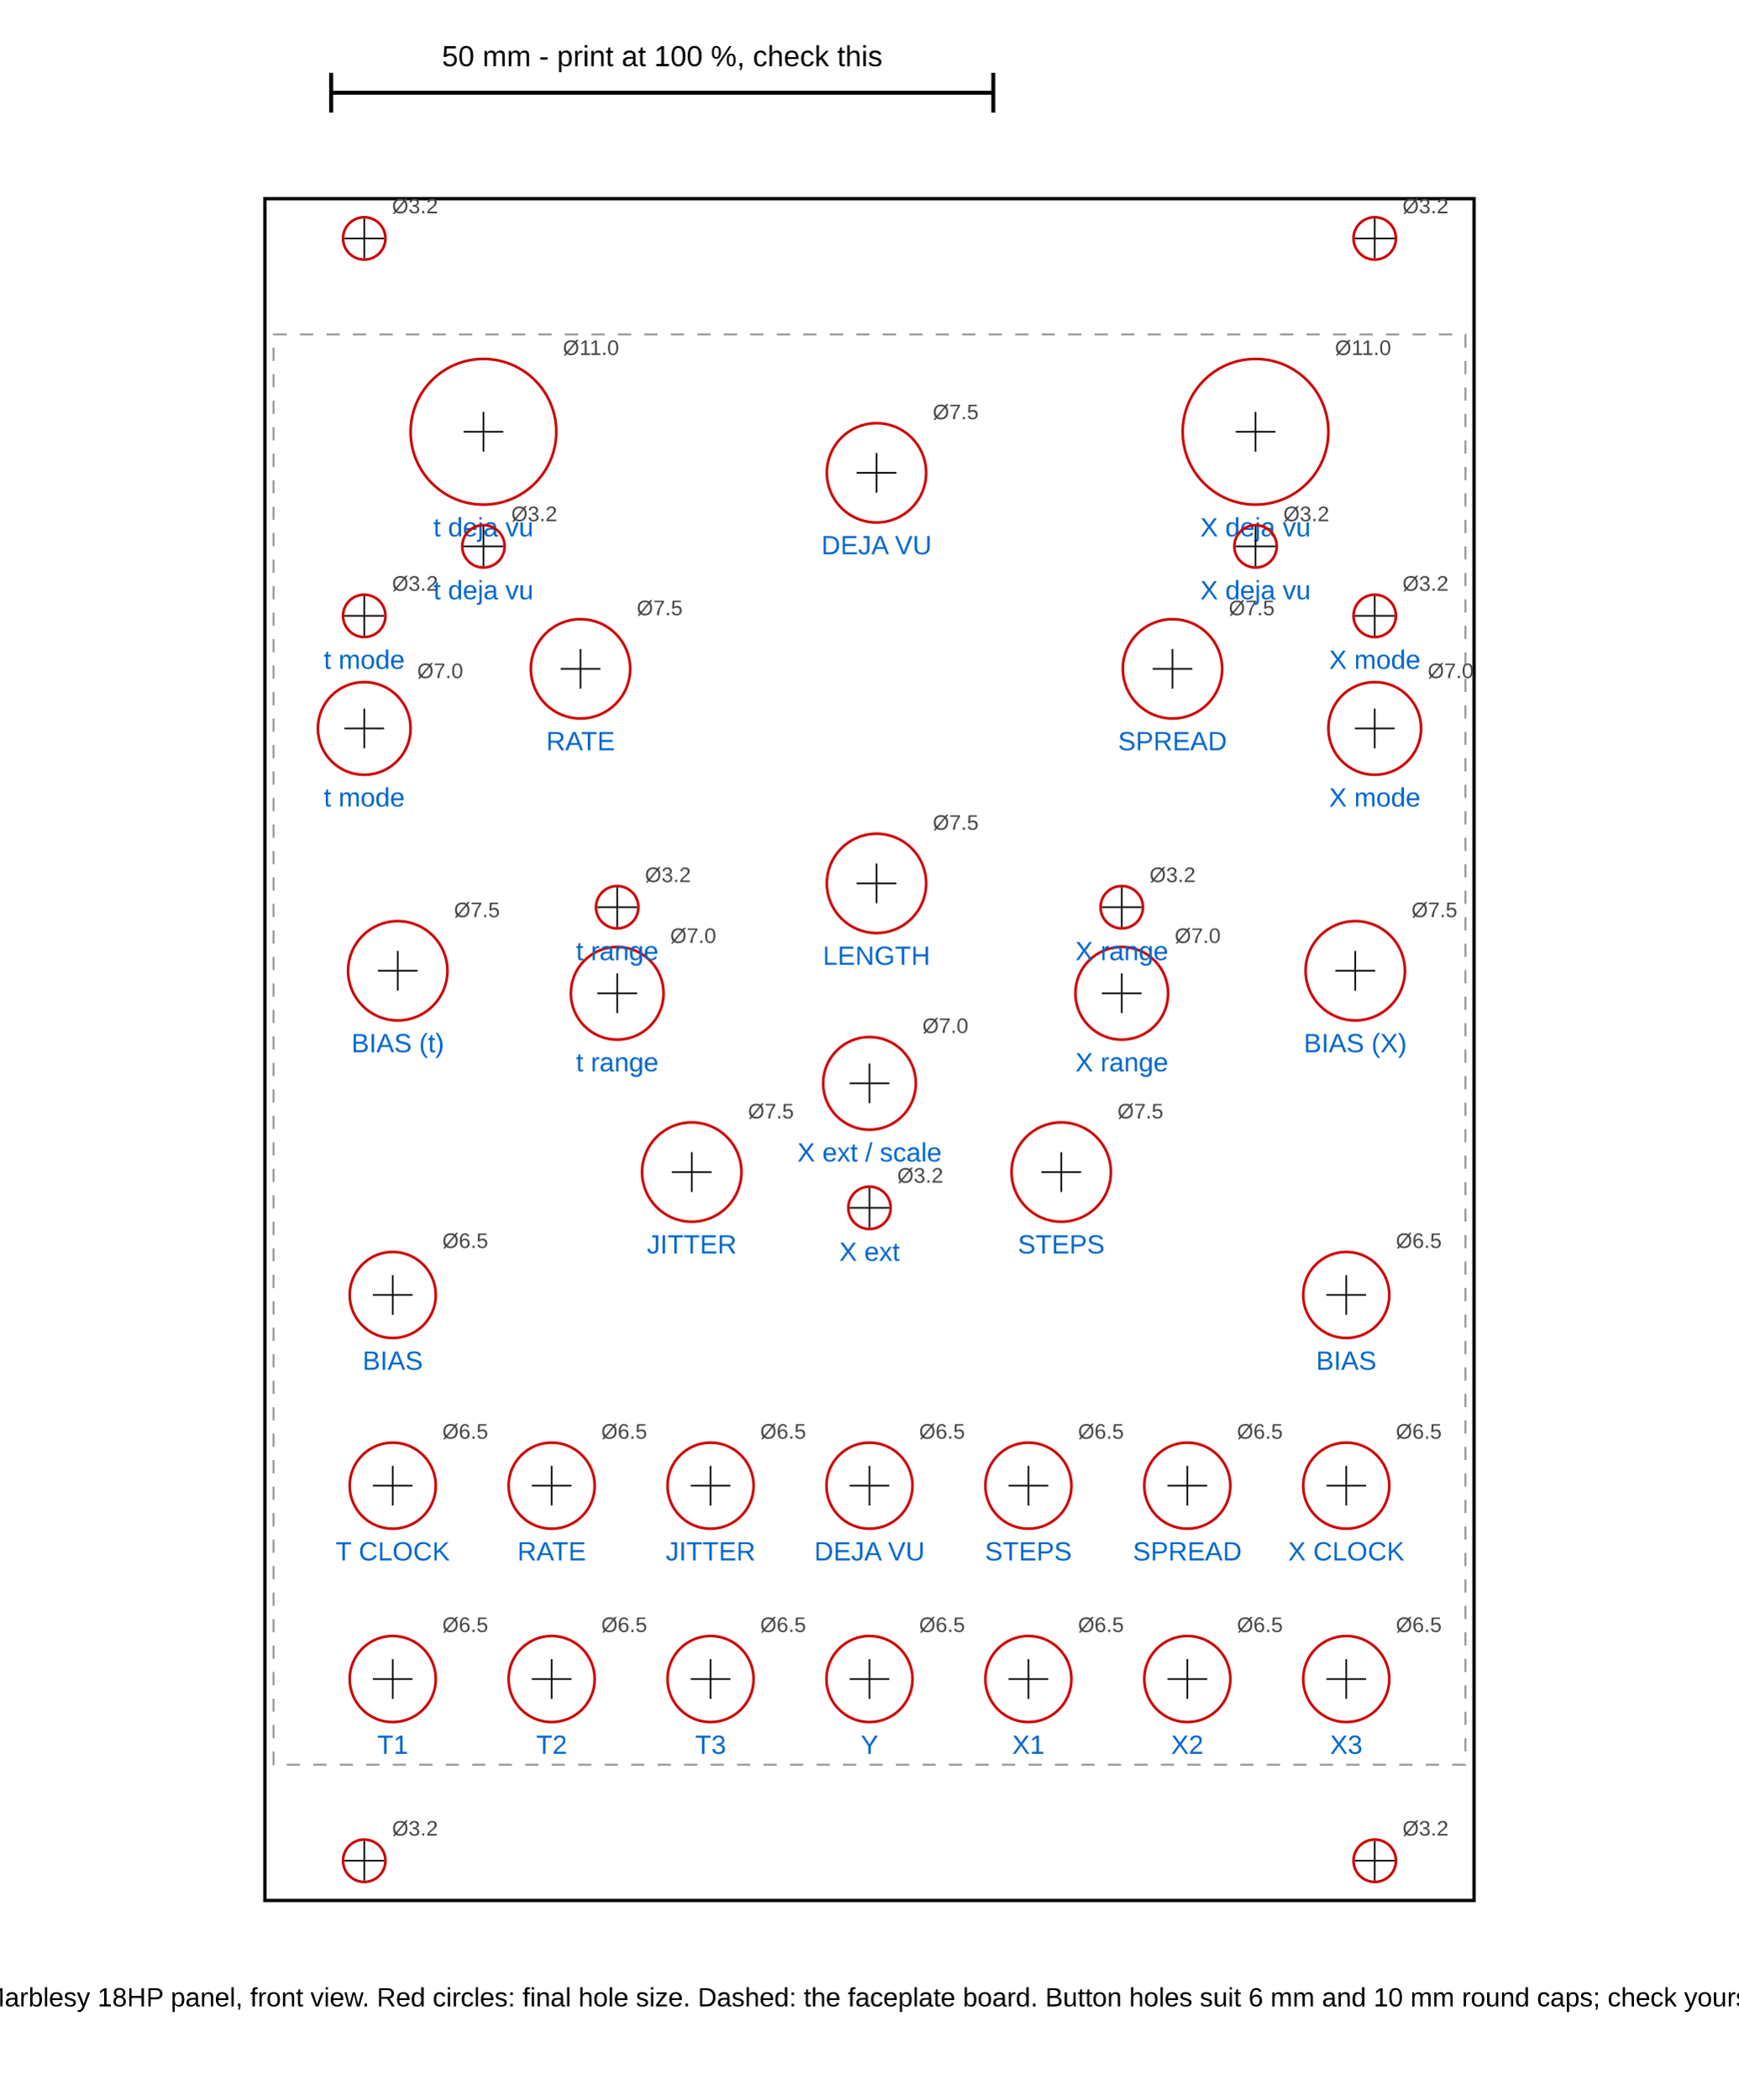
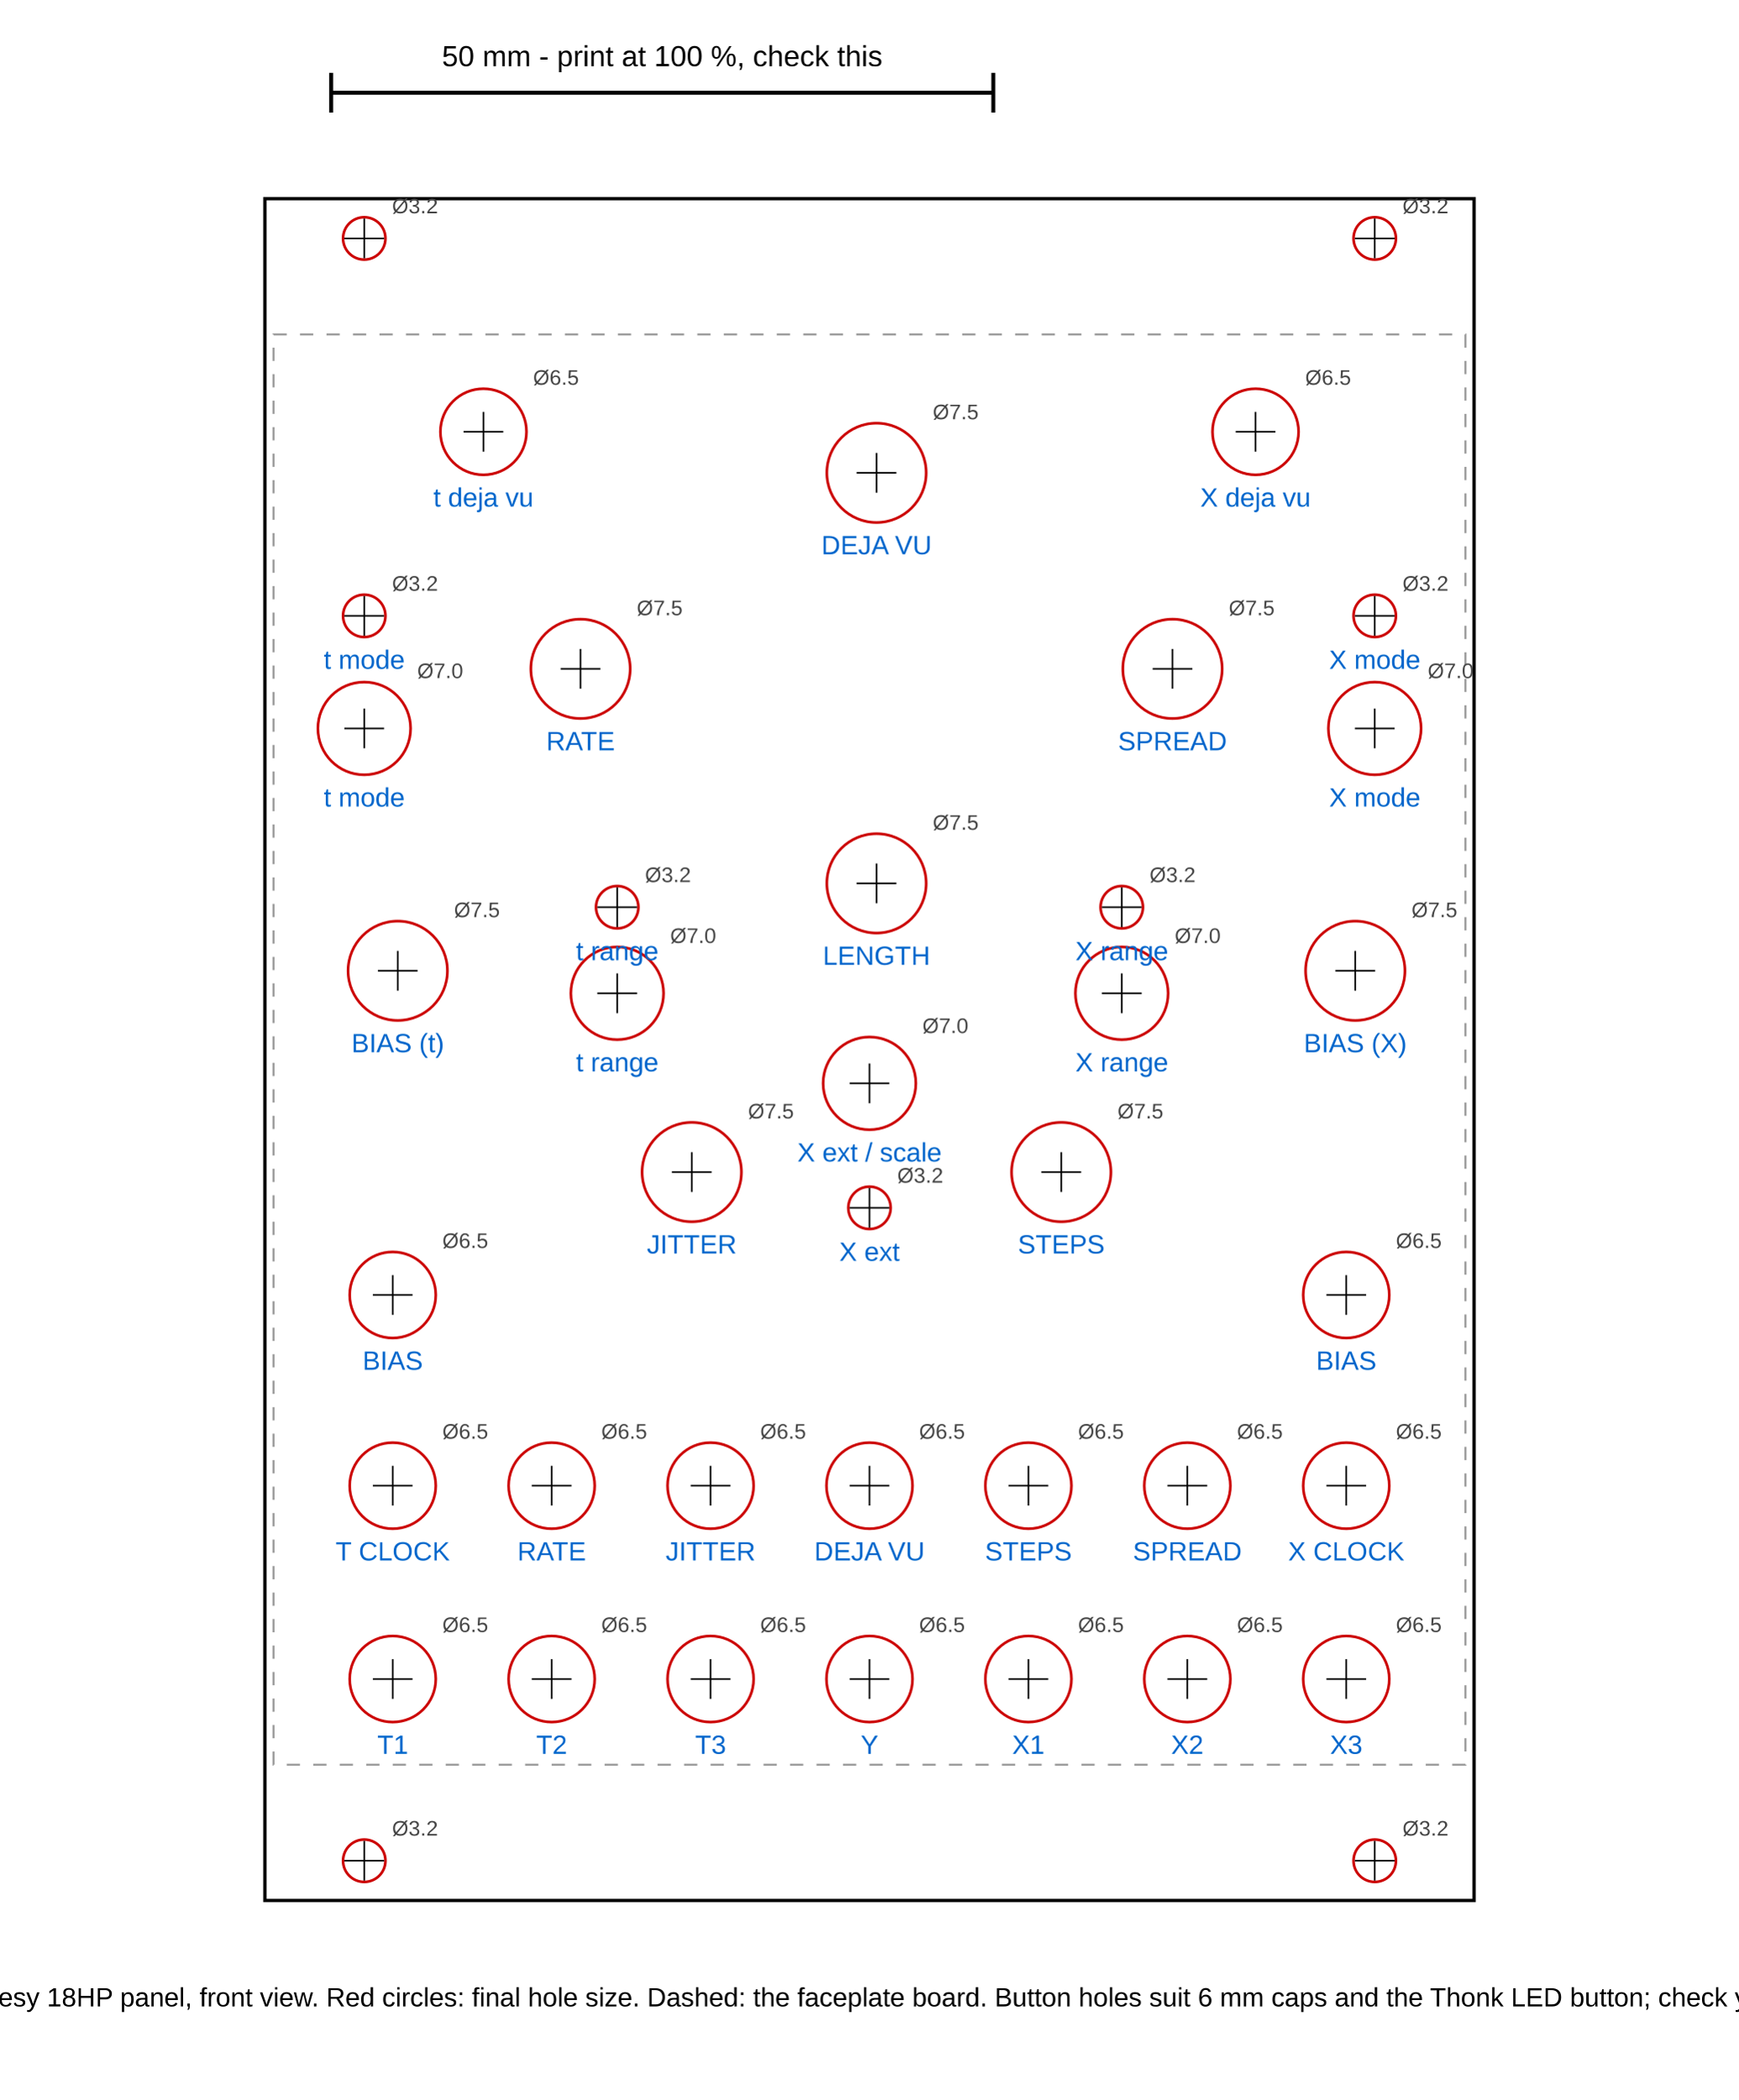
<svg xmlns="http://www.w3.org/2000/svg" width="131.3mm" height="158.5mm" viewBox="-20 -15 131.3 158.5">
  <style>text{font-family:Arial,Helvetica,sans-serif} .dim{font-size:1.6px;fill:#444} .lbl{font-size:2px;fill:#06c}</style>
  <rect x="0" y="0" width="91.3" height="128.5" fill="none" stroke="#000" stroke-width="0.25" />
  <rect x="0.65" y="10.25" width="90.0" height="108.0" fill="none" stroke="#999" stroke-width="0.15" stroke-dasharray="1,1" />
  <circle cx="9.65" cy="111.78" r="3.25" fill="none" stroke="#c00" stroke-width="0.2" />
  <line x1="8.15" y1="111.78" x2="11.15" y2="111.78" stroke="#000" stroke-width="0.12" />
  <line x1="9.65" y1="110.28" x2="9.65" y2="113.28" stroke="#000" stroke-width="0.12" />
  <text class="dim" x="13.40" y="108.23">Ø6.5</text>
  <text class="lbl" x="9.65" y="117.43" text-anchor="middle">T1</text>
  <circle cx="21.65" cy="111.78" r="3.25" fill="none" stroke="#c00" stroke-width="0.2" />
  <line x1="20.15" y1="111.78" x2="23.15" y2="111.78" stroke="#000" stroke-width="0.12" />
  <line x1="21.65" y1="110.28" x2="21.65" y2="113.28" stroke="#000" stroke-width="0.12" />
  <text class="dim" x="25.40" y="108.23">Ø6.5</text>
  <text class="lbl" x="21.65" y="117.43" text-anchor="middle">T2</text>
  <circle cx="33.65" cy="111.78" r="3.25" fill="none" stroke="#c00" stroke-width="0.2" />
  <line x1="32.15" y1="111.78" x2="35.15" y2="111.78" stroke="#000" stroke-width="0.12" />
  <line x1="33.65" y1="110.28" x2="33.65" y2="113.28" stroke="#000" stroke-width="0.12" />
  <text class="dim" x="37.40" y="108.23">Ø6.5</text>
  <text class="lbl" x="33.65" y="117.43" text-anchor="middle">T3</text>
  <circle cx="45.65" cy="111.78" r="3.25" fill="none" stroke="#c00" stroke-width="0.2" />
  <line x1="44.15" y1="111.78" x2="47.15" y2="111.78" stroke="#000" stroke-width="0.12" />
  <line x1="45.65" y1="110.28" x2="45.65" y2="113.28" stroke="#000" stroke-width="0.12" />
  <text class="dim" x="49.40" y="108.23">Ø6.5</text>
  <text class="lbl" x="45.65" y="117.43" text-anchor="middle">Y</text>
  <circle cx="57.65" cy="111.78" r="3.25" fill="none" stroke="#c00" stroke-width="0.2" />
  <line x1="56.15" y1="111.78" x2="59.15" y2="111.78" stroke="#000" stroke-width="0.12" />
  <line x1="57.65" y1="110.28" x2="57.65" y2="113.28" stroke="#000" stroke-width="0.12" />
  <text class="dim" x="61.40" y="108.23">Ø6.5</text>
  <text class="lbl" x="57.65" y="117.43" text-anchor="middle">X1</text>
  <circle cx="69.65" cy="111.78" r="3.25" fill="none" stroke="#c00" stroke-width="0.2" />
  <line x1="68.15" y1="111.78" x2="71.15" y2="111.78" stroke="#000" stroke-width="0.12" />
  <line x1="69.65" y1="110.28" x2="69.65" y2="113.28" stroke="#000" stroke-width="0.12" />
  <text class="dim" x="73.40" y="108.23">Ø6.5</text>
  <text class="lbl" x="69.65" y="117.43" text-anchor="middle">X2</text>
  <circle cx="81.65" cy="111.78" r="3.25" fill="none" stroke="#c00" stroke-width="0.2" />
  <line x1="80.15" y1="111.78" x2="83.15" y2="111.78" stroke="#000" stroke-width="0.12" />
  <line x1="81.65" y1="110.28" x2="81.65" y2="113.28" stroke="#000" stroke-width="0.12" />
  <text class="dim" x="85.40" y="108.23">Ø6.5</text>
  <text class="lbl" x="81.65" y="117.43" text-anchor="middle">X3</text>
  <circle cx="9.65" cy="97.18" r="3.25" fill="none" stroke="#c00" stroke-width="0.2" />
  <line x1="8.15" y1="97.18" x2="11.15" y2="97.18" stroke="#000" stroke-width="0.12" />
  <line x1="9.65" y1="95.68" x2="9.65" y2="98.68" stroke="#000" stroke-width="0.12" />
  <text class="dim" x="13.40" y="93.63">Ø6.5</text>
  <text class="lbl" x="9.65" y="102.83" text-anchor="middle">T CLOCK</text>
  <circle cx="21.65" cy="97.18" r="3.25" fill="none" stroke="#c00" stroke-width="0.2" />
  <line x1="20.15" y1="97.18" x2="23.15" y2="97.18" stroke="#000" stroke-width="0.12" />
  <line x1="21.65" y1="95.68" x2="21.65" y2="98.68" stroke="#000" stroke-width="0.12" />
  <text class="dim" x="25.40" y="93.63">Ø6.5</text>
  <text class="lbl" x="21.65" y="102.83" text-anchor="middle">RATE</text>
  <circle cx="33.65" cy="97.18" r="3.25" fill="none" stroke="#c00" stroke-width="0.2" />
  <line x1="32.15" y1="97.18" x2="35.15" y2="97.18" stroke="#000" stroke-width="0.12" />
  <line x1="33.65" y1="95.68" x2="33.65" y2="98.68" stroke="#000" stroke-width="0.12" />
  <text class="dim" x="37.40" y="93.63">Ø6.5</text>
  <text class="lbl" x="33.65" y="102.83" text-anchor="middle">JITTER</text>
  <circle cx="45.65" cy="97.18" r="3.25" fill="none" stroke="#c00" stroke-width="0.2" />
  <line x1="44.15" y1="97.18" x2="47.15" y2="97.18" stroke="#000" stroke-width="0.12" />
  <line x1="45.65" y1="95.68" x2="45.65" y2="98.68" stroke="#000" stroke-width="0.12" />
  <text class="dim" x="49.40" y="93.63">Ø6.5</text>
  <text class="lbl" x="45.65" y="102.83" text-anchor="middle">DEJA VU</text>
  <circle cx="57.65" cy="97.18" r="3.25" fill="none" stroke="#c00" stroke-width="0.2" />
  <line x1="56.15" y1="97.18" x2="59.15" y2="97.18" stroke="#000" stroke-width="0.12" />
  <line x1="57.65" y1="95.68" x2="57.65" y2="98.68" stroke="#000" stroke-width="0.12" />
  <text class="dim" x="61.40" y="93.63">Ø6.5</text>
  <text class="lbl" x="57.65" y="102.83" text-anchor="middle">STEPS</text>
  <circle cx="69.65" cy="97.18" r="3.25" fill="none" stroke="#c00" stroke-width="0.2" />
  <line x1="68.15" y1="97.18" x2="71.15" y2="97.18" stroke="#000" stroke-width="0.12" />
  <line x1="69.65" y1="95.68" x2="69.65" y2="98.68" stroke="#000" stroke-width="0.12" />
  <text class="dim" x="73.40" y="93.63">Ø6.5</text>
  <text class="lbl" x="69.65" y="102.83" text-anchor="middle">SPREAD</text>
  <circle cx="81.65" cy="97.18" r="3.25" fill="none" stroke="#c00" stroke-width="0.2" />
  <line x1="80.15" y1="97.18" x2="83.15" y2="97.18" stroke="#000" stroke-width="0.12" />
  <line x1="81.65" y1="95.68" x2="81.65" y2="98.68" stroke="#000" stroke-width="0.12" />
  <text class="dim" x="85.40" y="93.63">Ø6.5</text>
  <text class="lbl" x="81.65" y="102.83" text-anchor="middle">X CLOCK</text>
  <circle cx="9.65" cy="82.78" r="3.25" fill="none" stroke="#c00" stroke-width="0.2" />
  <line x1="8.15" y1="82.78" x2="11.15" y2="82.78" stroke="#000" stroke-width="0.12" />
  <line x1="9.65" y1="81.28" x2="9.65" y2="84.28" stroke="#000" stroke-width="0.12" />
  <text class="dim" x="13.40" y="79.23">Ø6.5</text>
  <text class="lbl" x="9.65" y="88.43" text-anchor="middle">BIAS</text>
  <circle cx="81.65" cy="82.78" r="3.25" fill="none" stroke="#c00" stroke-width="0.2" />
  <line x1="80.15" y1="82.78" x2="83.15" y2="82.78" stroke="#000" stroke-width="0.12" />
  <line x1="81.65" y1="81.28" x2="81.65" y2="84.28" stroke="#000" stroke-width="0.12" />
  <text class="dim" x="85.40" y="79.23">Ø6.5</text>
  <text class="lbl" x="81.65" y="88.43" text-anchor="middle">BIAS</text>
  <circle cx="23.83" cy="35.50" r="3.75" fill="none" stroke="#c00" stroke-width="0.2" />
  <line x1="22.33" y1="35.50" x2="25.33" y2="35.50" stroke="#000" stroke-width="0.12" />
  <line x1="23.83" y1="34.00" x2="23.83" y2="37.00" stroke="#000" stroke-width="0.12" />
  <text class="dim" x="28.08" y="31.45">Ø7.5</text>
  <text class="lbl" x="23.83" y="41.65" text-anchor="middle">RATE</text>
  <circle cx="68.53" cy="35.50" r="3.75" fill="none" stroke="#c00" stroke-width="0.2" />
  <line x1="67.03" y1="35.50" x2="70.03" y2="35.50" stroke="#000" stroke-width="0.12" />
  <line x1="68.53" y1="34.00" x2="68.53" y2="37.00" stroke="#000" stroke-width="0.12" />
  <text class="dim" x="72.78" y="31.45">Ø7.5</text>
  <text class="lbl" x="68.53" y="41.65" text-anchor="middle">SPREAD</text>
  <circle cx="46.18" cy="20.70" r="3.75" fill="none" stroke="#c00" stroke-width="0.2" />
  <line x1="44.68" y1="20.70" x2="47.68" y2="20.70" stroke="#000" stroke-width="0.12" />
  <line x1="46.18" y1="19.20" x2="46.18" y2="22.20" stroke="#000" stroke-width="0.12" />
  <text class="dim" x="50.43" y="16.65">Ø7.5</text>
  <text class="lbl" x="46.18" y="26.85" text-anchor="middle">DEJA VU</text>
  <circle cx="10.03" cy="58.30" r="3.75" fill="none" stroke="#c00" stroke-width="0.2" />
  <line x1="8.53" y1="58.30" x2="11.53" y2="58.30" stroke="#000" stroke-width="0.12" />
  <line x1="10.03" y1="56.80" x2="10.03" y2="59.80" stroke="#000" stroke-width="0.12" />
  <text class="dim" x="14.28" y="54.25">Ø7.5</text>
  <text class="lbl" x="10.03" y="64.45" text-anchor="middle">BIAS (t)</text>
  <circle cx="82.33" cy="58.30" r="3.75" fill="none" stroke="#c00" stroke-width="0.2" />
  <line x1="80.83" y1="58.30" x2="83.83" y2="58.30" stroke="#000" stroke-width="0.12" />
  <line x1="82.33" y1="56.80" x2="82.33" y2="59.80" stroke="#000" stroke-width="0.12" />
  <text class="dim" x="86.58" y="54.25">Ø7.5</text>
  <text class="lbl" x="82.33" y="64.45" text-anchor="middle">BIAS (X)</text>
  <circle cx="46.18" cy="51.70" r="3.75" fill="none" stroke="#c00" stroke-width="0.2" />
  <line x1="44.68" y1="51.70" x2="47.68" y2="51.70" stroke="#000" stroke-width="0.12" />
  <line x1="46.18" y1="50.20" x2="46.18" y2="53.20" stroke="#000" stroke-width="0.12" />
  <text class="dim" x="50.43" y="47.65">Ø7.5</text>
  <text class="lbl" x="46.18" y="57.85" text-anchor="middle">LENGTH</text>
  <circle cx="32.23" cy="73.50" r="3.75" fill="none" stroke="#c00" stroke-width="0.2" />
  <line x1="30.73" y1="73.50" x2="33.73" y2="73.50" stroke="#000" stroke-width="0.12" />
  <line x1="32.23" y1="72.00" x2="32.23" y2="75.00" stroke="#000" stroke-width="0.12" />
  <text class="dim" x="36.48" y="69.45">Ø7.5</text>
  <text class="lbl" x="32.23" y="79.65" text-anchor="middle">JITTER</text>
  <circle cx="60.13" cy="73.50" r="3.75" fill="none" stroke="#c00" stroke-width="0.2" />
  <line x1="58.63" y1="73.50" x2="61.63" y2="73.50" stroke="#000" stroke-width="0.12" />
  <line x1="60.13" y1="72.00" x2="60.13" y2="75.00" stroke="#000" stroke-width="0.12" />
  <text class="dim" x="64.38" y="69.45">Ø7.5</text>
  <text class="lbl" x="60.13" y="79.65" text-anchor="middle">STEPS</text>
-   <circle cx="16.50" cy="17.60" r="5.50" fill="none" stroke="#c00" stroke-width="0.2" />
+   <circle cx="16.50" cy="17.60" r="3.25" fill="none" stroke="#c00" stroke-width="0.2" />
  <line x1="15.00" y1="17.60" x2="18.00" y2="17.60" stroke="#000" stroke-width="0.12" />
  <line x1="16.50" y1="16.10" x2="16.50" y2="19.10" stroke="#000" stroke-width="0.12" />
-   <text class="dim" x="22.50" y="11.80">Ø11.0</text>
-   <text class="lbl" x="16.50" y="25.50" text-anchor="middle">t deja vu</text>
-   <circle cx="74.80" cy="17.60" r="5.50" fill="none" stroke="#c00" stroke-width="0.2" />
+   <text class="dim" x="20.25" y="14.05">Ø6.5</text>
+   <text class="lbl" x="16.50" y="23.25" text-anchor="middle">t deja vu</text>
+   <circle cx="74.80" cy="17.60" r="3.25" fill="none" stroke="#c00" stroke-width="0.2" />
  <line x1="73.30" y1="17.60" x2="76.30" y2="17.60" stroke="#000" stroke-width="0.12" />
  <line x1="74.80" y1="16.10" x2="74.80" y2="19.10" stroke="#000" stroke-width="0.12" />
-   <text class="dim" x="80.80" y="11.80">Ø11.0</text>
-   <text class="lbl" x="74.80" y="25.50" text-anchor="middle">X deja vu</text>
+   <text class="dim" x="78.55" y="14.05">Ø6.5</text>
+   <text class="lbl" x="74.80" y="23.25" text-anchor="middle">X deja vu</text>
  <circle cx="7.50" cy="40.00" r="3.50" fill="none" stroke="#c00" stroke-width="0.2" />
  <line x1="6.00" y1="40.00" x2="9.00" y2="40.00" stroke="#000" stroke-width="0.12" />
  <line x1="7.50" y1="38.50" x2="7.50" y2="41.50" stroke="#000" stroke-width="0.12" />
  <text class="dim" x="11.50" y="36.20">Ø7.0</text>
  <text class="lbl" x="7.50" y="45.90" text-anchor="middle">t mode</text>
  <circle cx="83.80" cy="40.00" r="3.50" fill="none" stroke="#c00" stroke-width="0.2" />
  <line x1="82.30" y1="40.00" x2="85.30" y2="40.00" stroke="#000" stroke-width="0.12" />
  <line x1="83.80" y1="38.50" x2="83.80" y2="41.50" stroke="#000" stroke-width="0.12" />
  <text class="dim" x="87.80" y="36.20">Ø7.0</text>
  <text class="lbl" x="83.80" y="45.90" text-anchor="middle">X mode</text>
  <circle cx="26.60" cy="60.00" r="3.50" fill="none" stroke="#c00" stroke-width="0.2" />
  <line x1="25.10" y1="60.00" x2="28.10" y2="60.00" stroke="#000" stroke-width="0.12" />
  <line x1="26.60" y1="58.50" x2="26.60" y2="61.50" stroke="#000" stroke-width="0.12" />
  <text class="dim" x="30.60" y="56.20">Ø7.0</text>
  <text class="lbl" x="26.60" y="65.90" text-anchor="middle">t range</text>
  <circle cx="64.70" cy="60.00" r="3.50" fill="none" stroke="#c00" stroke-width="0.2" />
  <line x1="63.20" y1="60.00" x2="66.20" y2="60.00" stroke="#000" stroke-width="0.12" />
  <line x1="64.70" y1="58.50" x2="64.70" y2="61.50" stroke="#000" stroke-width="0.12" />
  <text class="dim" x="68.70" y="56.20">Ø7.0</text>
  <text class="lbl" x="64.70" y="65.90" text-anchor="middle">X range</text>
  <circle cx="45.65" cy="66.80" r="3.50" fill="none" stroke="#c00" stroke-width="0.2" />
  <line x1="44.15" y1="66.80" x2="47.15" y2="66.80" stroke="#000" stroke-width="0.12" />
  <line x1="45.65" y1="65.30" x2="45.65" y2="68.30" stroke="#000" stroke-width="0.12" />
  <text class="dim" x="49.65" y="63.00">Ø7.0</text>
  <text class="lbl" x="45.65" y="72.70" text-anchor="middle">X ext / scale</text>
-   <circle cx="16.50" cy="26.25" r="1.60" fill="none" stroke="#c00" stroke-width="0.2" />
-   <line x1="15.00" y1="26.25" x2="18.00" y2="26.25" stroke="#000" stroke-width="0.12" />
-   <line x1="16.50" y1="24.75" x2="16.50" y2="27.75" stroke="#000" stroke-width="0.12" />
-   <text class="dim" x="18.60" y="24.35">Ø3.2</text>
-   <text class="lbl" x="16.50" y="30.25" text-anchor="middle">t deja vu</text>
-   <circle cx="74.80" cy="26.25" r="1.60" fill="none" stroke="#c00" stroke-width="0.2" />
-   <line x1="73.30" y1="26.25" x2="76.30" y2="26.25" stroke="#000" stroke-width="0.12" />
-   <line x1="74.80" y1="24.75" x2="74.80" y2="27.75" stroke="#000" stroke-width="0.12" />
-   <text class="dim" x="76.90" y="24.35">Ø3.2</text>
-   <text class="lbl" x="74.80" y="30.25" text-anchor="middle">X deja vu</text>
  <circle cx="7.50" cy="31.50" r="1.60" fill="none" stroke="#c00" stroke-width="0.2" />
  <line x1="6.00" y1="31.50" x2="9.00" y2="31.50" stroke="#000" stroke-width="0.12" />
  <line x1="7.50" y1="30.00" x2="7.50" y2="33.00" stroke="#000" stroke-width="0.12" />
  <text class="dim" x="9.60" y="29.60">Ø3.2</text>
  <text class="lbl" x="7.50" y="35.50" text-anchor="middle">t mode</text>
  <circle cx="83.80" cy="31.50" r="1.60" fill="none" stroke="#c00" stroke-width="0.2" />
  <line x1="82.30" y1="31.50" x2="85.30" y2="31.50" stroke="#000" stroke-width="0.12" />
  <line x1="83.80" y1="30.00" x2="83.80" y2="33.00" stroke="#000" stroke-width="0.12" />
  <text class="dim" x="85.90" y="29.60">Ø3.2</text>
  <text class="lbl" x="83.80" y="35.50" text-anchor="middle">X mode</text>
  <circle cx="26.60" cy="53.50" r="1.60" fill="none" stroke="#c00" stroke-width="0.2" />
  <line x1="25.10" y1="53.50" x2="28.10" y2="53.50" stroke="#000" stroke-width="0.12" />
  <line x1="26.60" y1="52.00" x2="26.60" y2="55.00" stroke="#000" stroke-width="0.12" />
  <text class="dim" x="28.70" y="51.60">Ø3.2</text>
  <text class="lbl" x="26.60" y="57.50" text-anchor="middle">t range</text>
  <circle cx="64.70" cy="53.50" r="1.60" fill="none" stroke="#c00" stroke-width="0.2" />
  <line x1="63.20" y1="53.50" x2="66.20" y2="53.50" stroke="#000" stroke-width="0.12" />
  <line x1="64.70" y1="52.00" x2="64.70" y2="55.00" stroke="#000" stroke-width="0.12" />
  <text class="dim" x="66.80" y="51.60">Ø3.2</text>
  <text class="lbl" x="64.70" y="57.50" text-anchor="middle">X range</text>
  <circle cx="45.65" cy="76.20" r="1.60" fill="none" stroke="#c00" stroke-width="0.2" />
  <line x1="44.15" y1="76.20" x2="47.15" y2="76.20" stroke="#000" stroke-width="0.12" />
  <line x1="45.65" y1="74.70" x2="45.65" y2="77.70" stroke="#000" stroke-width="0.12" />
  <text class="dim" x="47.75" y="74.30">Ø3.2</text>
  <text class="lbl" x="45.65" y="80.20" text-anchor="middle">X ext</text>
  <circle cx="7.50" cy="3.00" r="1.60" fill="none" stroke="#c00" stroke-width="0.2" />
  <line x1="6.00" y1="3.00" x2="9.00" y2="3.00" stroke="#000" stroke-width="0.12" />
  <line x1="7.50" y1="1.50" x2="7.50" y2="4.50" stroke="#000" stroke-width="0.12" />
  <text class="dim" x="9.60" y="1.10">Ø3.2</text>
  <circle cx="7.50" cy="125.50" r="1.60" fill="none" stroke="#c00" stroke-width="0.2" />
  <line x1="6.00" y1="125.50" x2="9.00" y2="125.50" stroke="#000" stroke-width="0.12" />
  <line x1="7.50" y1="124.00" x2="7.50" y2="127.00" stroke="#000" stroke-width="0.12" />
  <text class="dim" x="9.60" y="123.60">Ø3.2</text>
  <circle cx="83.80" cy="3.00" r="1.60" fill="none" stroke="#c00" stroke-width="0.2" />
  <line x1="82.30" y1="3.00" x2="85.30" y2="3.00" stroke="#000" stroke-width="0.12" />
  <line x1="83.80" y1="1.50" x2="83.80" y2="4.50" stroke="#000" stroke-width="0.12" />
  <text class="dim" x="85.90" y="1.10">Ø3.2</text>
  <circle cx="83.80" cy="125.50" r="1.60" fill="none" stroke="#c00" stroke-width="0.2" />
  <line x1="82.30" y1="125.50" x2="85.30" y2="125.50" stroke="#000" stroke-width="0.12" />
  <line x1="83.80" y1="124.00" x2="83.80" y2="127.00" stroke="#000" stroke-width="0.12" />
  <text class="dim" x="85.90" y="123.60">Ø3.2</text>
  <line x1="5" y1="-8" x2="55" y2="-8" stroke="#000" stroke-width="0.3" />
  <line x1="5" y1="-9.5" x2="5" y2="-6.5" stroke="#000" stroke-width="0.3" />
  <line x1="55" y1="-9.5" x2="55" y2="-6.5" stroke="#000" stroke-width="0.3" />
  <text x="30" y="-10" font-size="2.2" text-anchor="middle">50 mm - print at 100 %, check this</text>
-   <text x="45.65" y="136.5" font-size="2" text-anchor="middle">Marblesy 18HP panel, front view. Red circles: final hole size. Dashed: the faceplate board. Button holes suit 6 mm and 10 mm round caps; check yours.</text>
+   <text x="45.65" y="136.5" font-size="2" text-anchor="middle">Marblesy 18HP panel, front view. Red circles: final hole size. Dashed: the faceplate board. Button holes suit 6 mm caps and the Thonk LED button; check yours.</text>
</svg>
